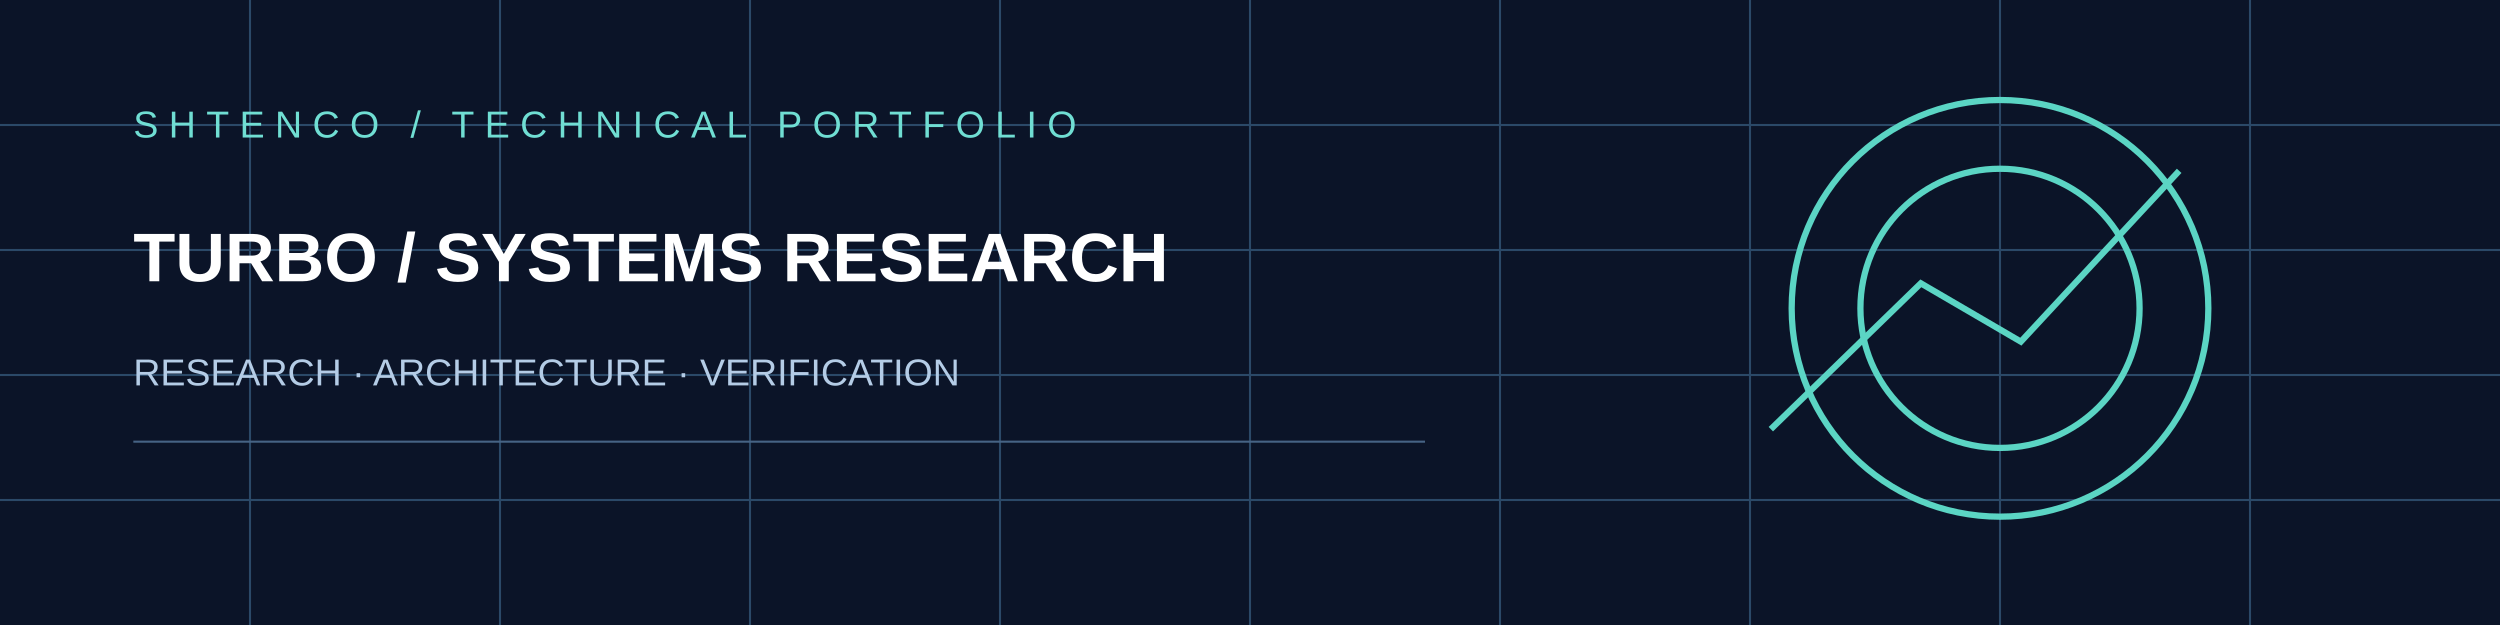
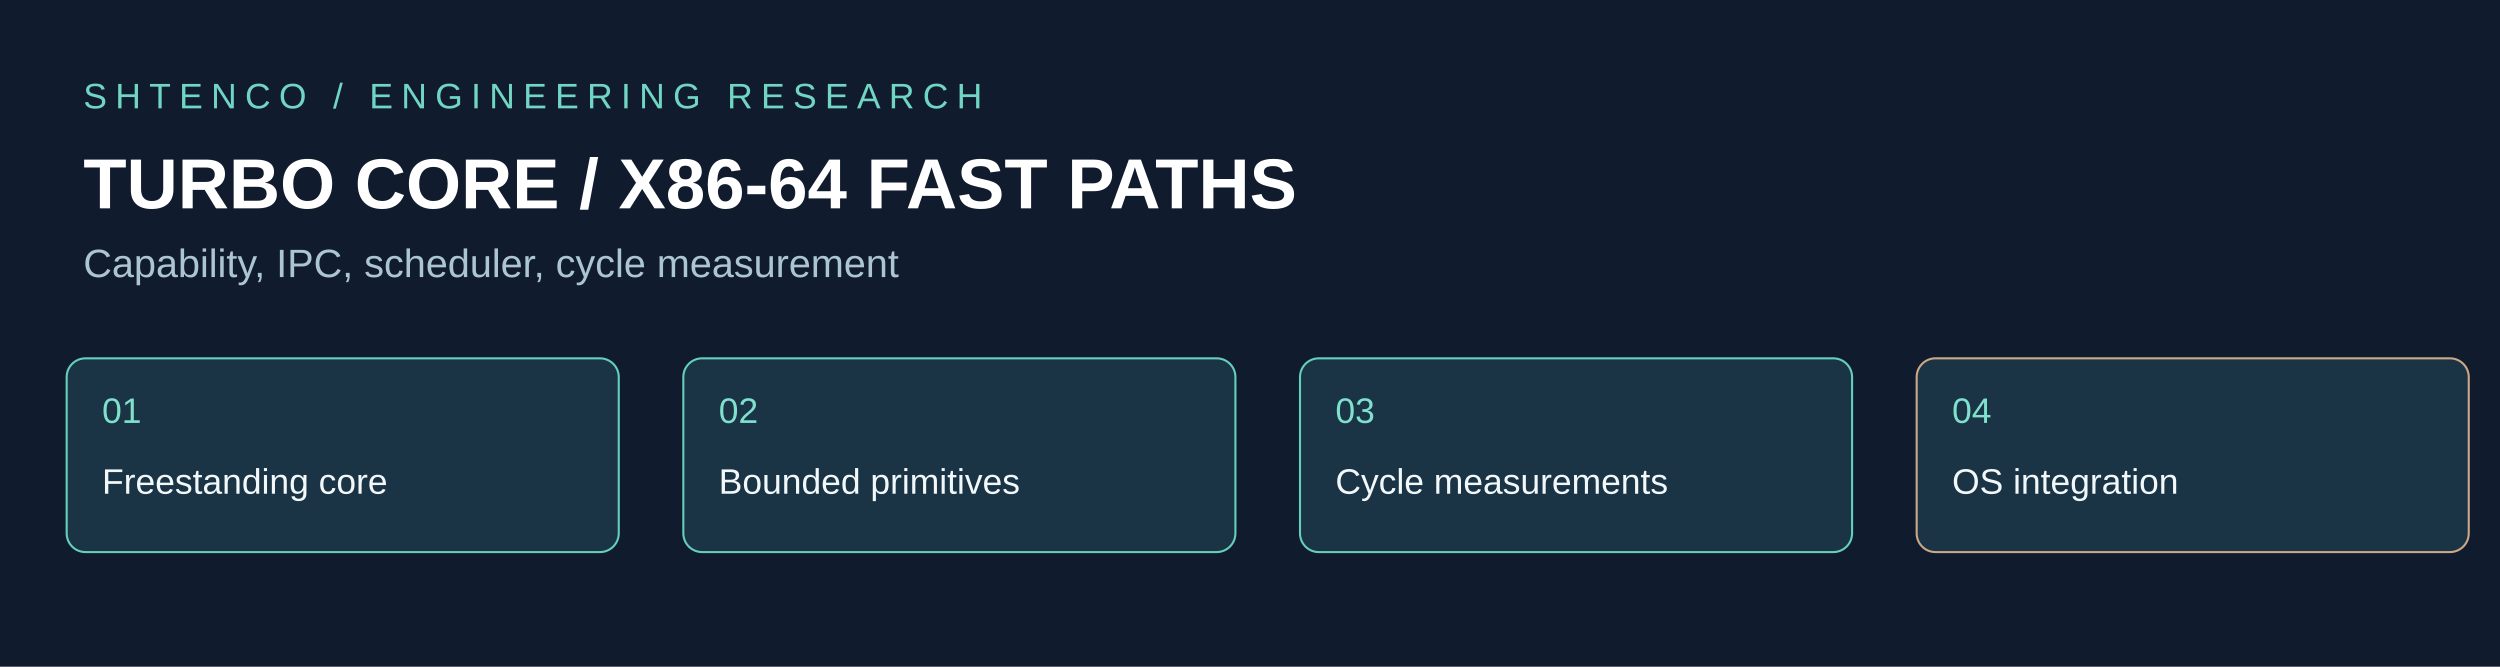
- <svg xmlns="http://www.w3.org/2000/svg" viewBox="0 0 1200 300" width="1200" height="300">
-   <rect width="1200" height="300" fill="#0b1428" />
-   <g stroke="#2b4968" fill="none">
-     <path d="M0 60h1200M0 120h1200M0 180h1200M0 240h1200M120 0v300M240 0v300M360 0v300M480 0v300M600 0v300M720 0v300M840 0v300M960 0v300M1080 0v300" />
-   </g>
-   <g stroke="#5bd5c4" fill="none" stroke-width="3">
-     <circle cx="960" cy="148" r="100" />
-     <circle cx="960" cy="148" r="67" />
-     <path d="M850 206l72-70 48 28 76-82" />
-   </g>
-   <text x="64" y="66" font-family="Arial" fill="#70ded3" letter-spacing="5" font-size="18">SHTENCO / TECHNICAL PORTFOLIO</text>
-   <text x="64" y="135" font-family="Arial" fill="#ffffff" font-size="33" font-weight="bold">TURBO / SYSTEMS RESEARCH</text>
-   <text x="64" y="185" font-family="Arial" fill="#b4cce6" font-size="18">RESEARCH · ARCHITECTURE · VERIFICATION</text>
-   <path d="M64 212h620" stroke="#466385" />
+ <svg xmlns="http://www.w3.org/2000/svg" viewBox="0 0 1200 320" width="1200" height="320">
+   <rect width="1200" height="320" fill="#101b2e" />
+   <text x="40" y="52" fill="#70d6c3" font-size="17" font-family="Arial" letter-spacing="4">SHTENCO / ENGINEERING RESEARCH</text>
+   <text x="40" y="100" fill="#fff" font-size="34" font-family="Arial" font-weight="bold">TURBO CORE / X86-64 FAST PATHS</text>
+   <text x="40" y="133" fill="#acc5d3" font-size="19" font-family="Arial">Capability, IPC, scheduler, cycle measurement</text>
+   <rect x="32" y="172" width="265" height="93" rx="9" fill="#1a3445" stroke="#64d0bc" />
+   <text x="49" y="203" fill="#7fe0cd" font-size="17" font-family="Arial">01</text>
+   <text x="49" y="237" fill="#f2f8fa" font-size="17" font-family="Arial">Freestanding core</text>
+   <rect x="328" y="172" width="265" height="93" rx="9" fill="#1a3445" stroke="#64d0bc" />
+   <text x="345" y="203" fill="#7fe0cd" font-size="17" font-family="Arial">02</text>
+   <text x="345" y="237" fill="#f2f8fa" font-size="17" font-family="Arial">Bounded primitives</text>
+   <rect x="624" y="172" width="265" height="93" rx="9" fill="#1a3445" stroke="#64d0bc" />
+   <text x="641" y="203" fill="#7fe0cd" font-size="17" font-family="Arial">03</text>
+   <text x="641" y="237" fill="#f2f8fa" font-size="17" font-family="Arial">Cycle measurements</text>
+   <rect x="920" y="172" width="265" height="93" rx="9" fill="#1a3445" stroke="#cba887" />
+   <text x="937" y="203" fill="#7fe0cd" font-size="17" font-family="Arial">04</text>
+   <text x="937" y="237" fill="#f2f8fa" font-size="17" font-family="Arial">OS integration</text>
</svg>
